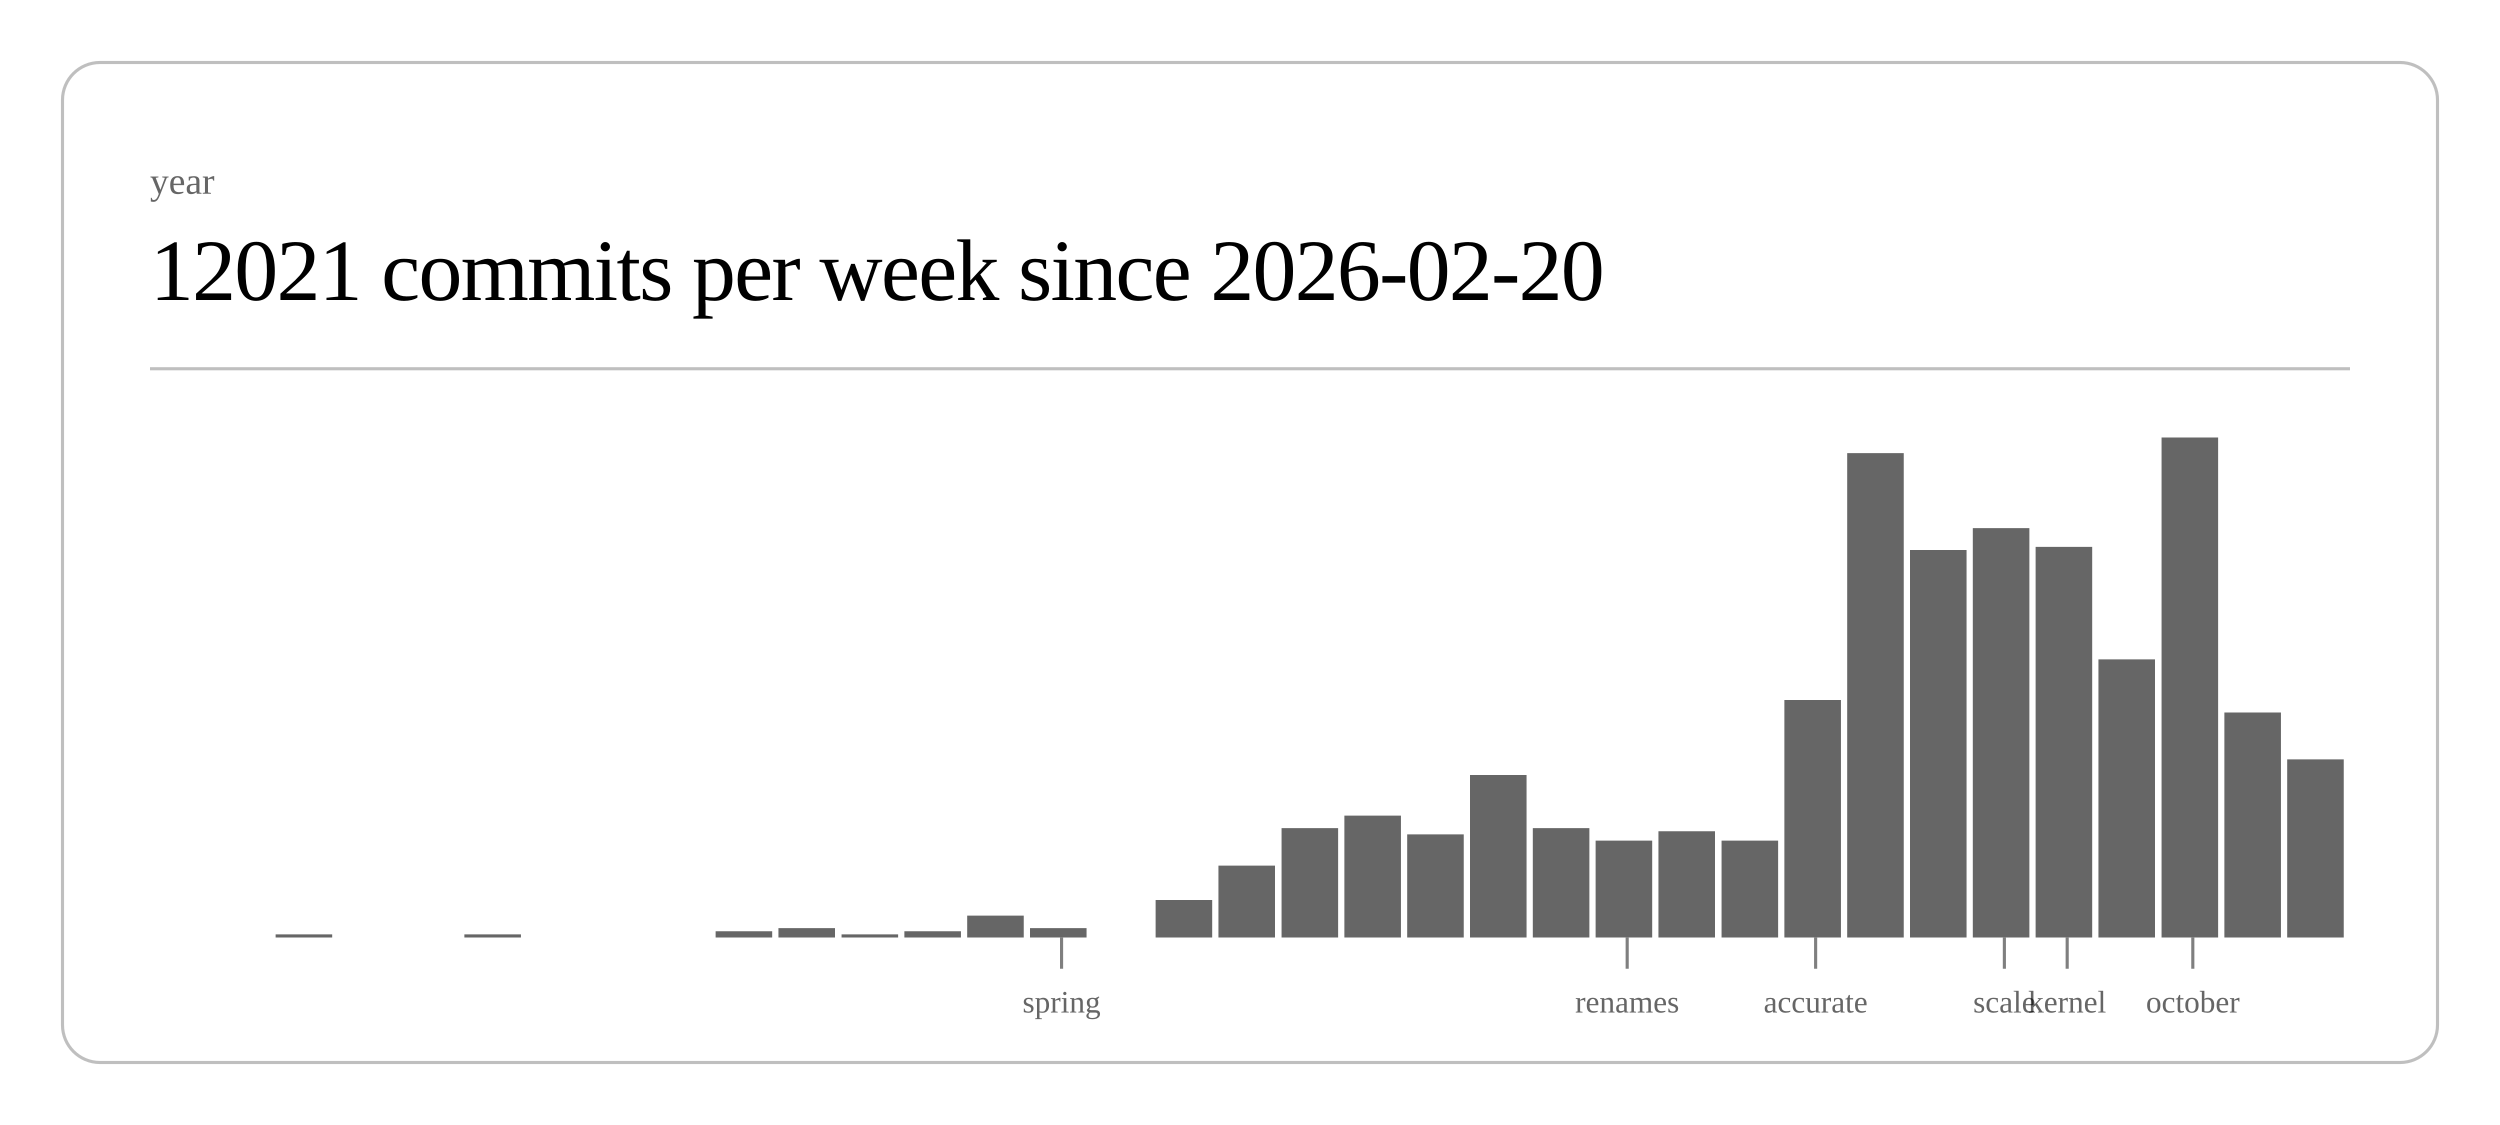
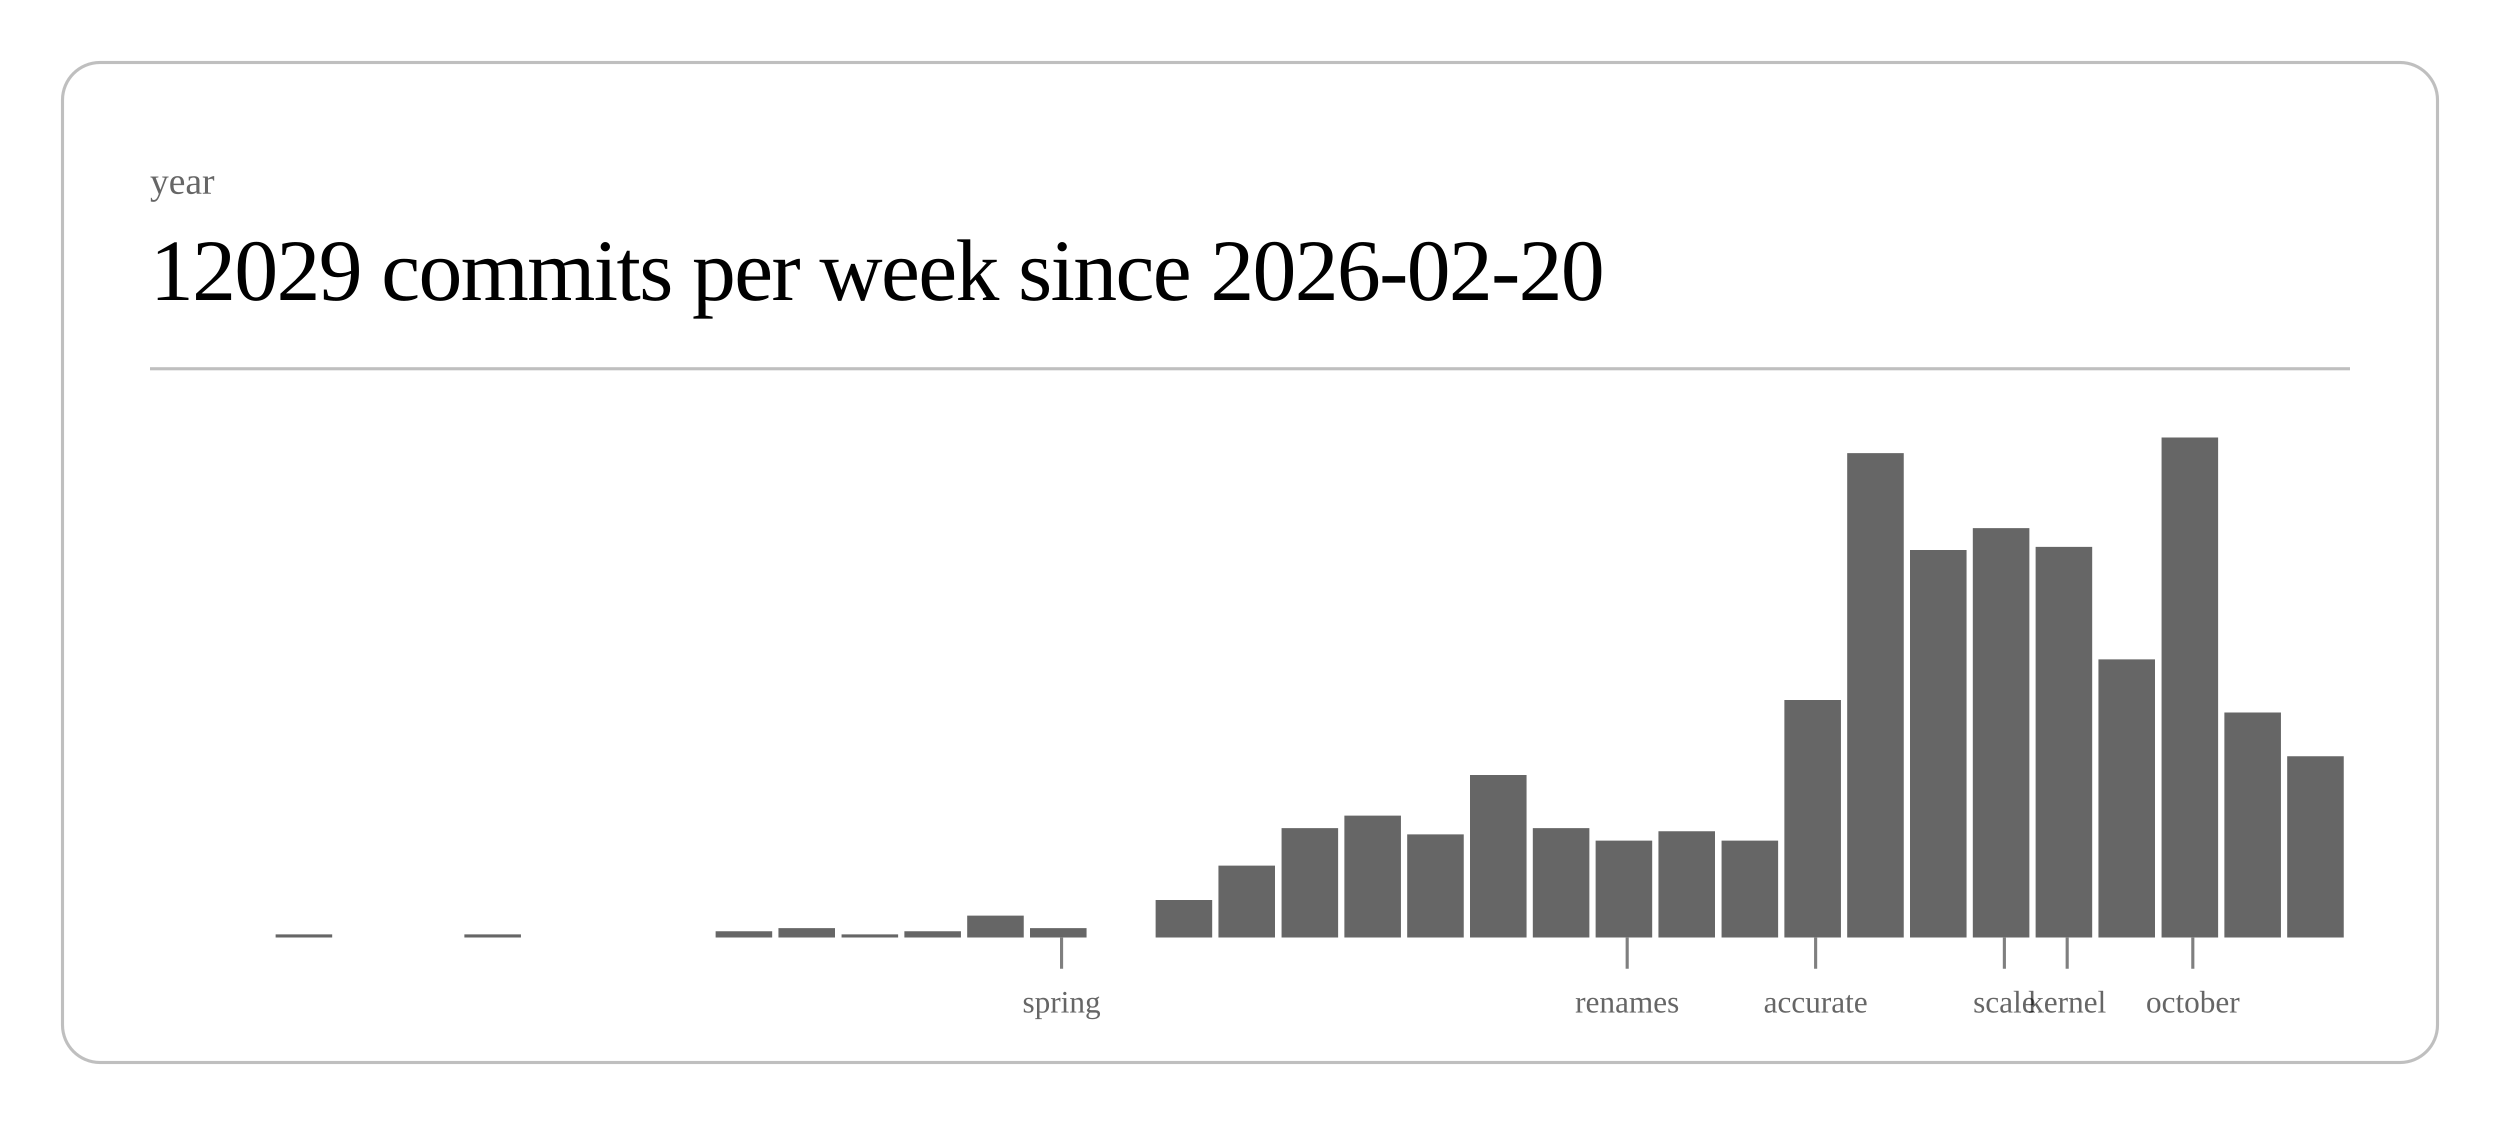
<svg xmlns="http://www.w3.org/2000/svg" class="post-header-svg" viewBox="0 0 800 360" width="800" height="360">
  <rect x="20" y="20" width="760" height="320" rx="12" ry="12" fill="none" stroke="currentColor" stroke-width="1" opacity="0.25" />
  <text fill="currentColor" x="48" y="62" font-size="12" opacity="0.6">year</text>
-   <text fill="currentColor" x="48" y="96" font-size="28" font-weight="300" letter-spacing="-0.5">12021 commits per week since 2026-02-20</text>
+   <text fill="currentColor" x="48" y="96" font-size="28" font-weight="300" letter-spacing="-0.5">12029 commits per week since 2026-02-20</text>
  <line stroke="currentColor" x1="48" y1="118" x2="752" y2="118" stroke-width="1" opacity="0.25" />
  <rect x="88.2" y="299" width="18.1" height="1" fill="currentColor" opacity="0.6" />
  <rect x="148.6" y="299" width="18.1" height="1" fill="currentColor" opacity="0.6" />
  <rect x="229.0" y="298" width="18.1" height="2" fill="currentColor" opacity="0.6" />
  <rect x="249.1" y="297" width="18.1" height="3" fill="currentColor" opacity="0.6" />
  <rect x="269.3" y="299" width="18.1" height="1" fill="currentColor" opacity="0.6" />
  <rect x="289.4" y="298" width="18.1" height="2" fill="currentColor" opacity="0.6" />
  <rect x="309.5" y="293" width="18.1" height="7" fill="currentColor" opacity="0.6" />
  <rect x="329.6" y="297" width="18.1" height="3" fill="currentColor" opacity="0.6" />
  <rect x="369.8" y="288" width="18.1" height="12" fill="currentColor" opacity="0.6" />
  <rect x="389.9" y="277" width="18.1" height="23" fill="currentColor" opacity="0.6" />
  <rect x="410.1" y="265" width="18.1" height="35" fill="currentColor" opacity="0.6" />
  <rect x="430.2" y="261" width="18.1" height="39" fill="currentColor" opacity="0.6" />
  <rect x="450.3" y="267" width="18.1" height="33" fill="currentColor" opacity="0.6" />
  <rect x="470.4" y="248" width="18.1" height="52" fill="currentColor" opacity="0.6" />
  <rect x="490.5" y="265" width="18.1" height="35" fill="currentColor" opacity="0.6" />
  <rect x="510.6" y="269" width="18.1" height="31" fill="currentColor" opacity="0.6" />
  <rect x="530.7" y="266" width="18.1" height="34" fill="currentColor" opacity="0.6" />
  <rect x="550.9" y="269" width="18.1" height="31" fill="currentColor" opacity="0.6" />
  <rect x="571.0" y="224" width="18.1" height="76" fill="currentColor" opacity="0.6" />
  <rect x="591.1" y="145" width="18.1" height="155" fill="currentColor" opacity="0.6" />
  <rect x="611.2" y="176" width="18.1" height="124" fill="currentColor" opacity="0.6" />
  <rect x="631.3" y="169" width="18.1" height="131" fill="currentColor" opacity="0.6" />
  <rect x="651.4" y="175" width="18.1" height="125" fill="currentColor" opacity="0.6" />
  <rect x="671.5" y="211" width="18.1" height="89" fill="currentColor" opacity="0.6" />
  <rect x="691.7" y="140" width="18.1" height="160" fill="currentColor" opacity="0.6" />
  <rect x="711.8" y="228" width="18.1" height="72" fill="currentColor" opacity="0.6" />
-   <rect x="731.9" y="243" width="18.1" height="57" fill="currentColor" opacity="0.6" />
+   <rect x="731.9" y="242" width="18.1" height="58" fill="currentColor" opacity="0.6" />
  <line stroke="currentColor" x1="339.7" y1="300" x2="339.7" y2="310" stroke-width="1" opacity="0.5" />
  <text fill="currentColor" x="339.7" y="324" font-size="10" opacity="0.6" text-anchor="middle">spring</text>
  <line stroke="currentColor" x1="520.7" y1="300" x2="520.7" y2="310" stroke-width="1" opacity="0.5" />
  <text fill="currentColor" x="520.7" y="324" font-size="10" opacity="0.6" text-anchor="middle">renames</text>
  <line stroke="currentColor" x1="581.0" y1="300" x2="581.0" y2="310" stroke-width="1" opacity="0.5" />
  <text fill="currentColor" x="581.0" y="324" font-size="10" opacity="0.6" text-anchor="middle">accurate</text>
  <line stroke="currentColor" x1="641.4" y1="300" x2="641.4" y2="310" stroke-width="1" opacity="0.5" />
  <text fill="currentColor" x="641.4" y="324" font-size="10" opacity="0.6" text-anchor="middle">scale</text>
  <line stroke="currentColor" x1="661.5" y1="300" x2="661.5" y2="310" stroke-width="1" opacity="0.5" />
  <text fill="currentColor" x="661.5" y="324" font-size="10" opacity="0.6" text-anchor="middle">kernel</text>
  <line stroke="currentColor" x1="701.7" y1="300" x2="701.7" y2="310" stroke-width="1" opacity="0.5" />
  <text fill="currentColor" x="701.7" y="324" font-size="10" opacity="0.6" text-anchor="middle">october</text>
</svg>
